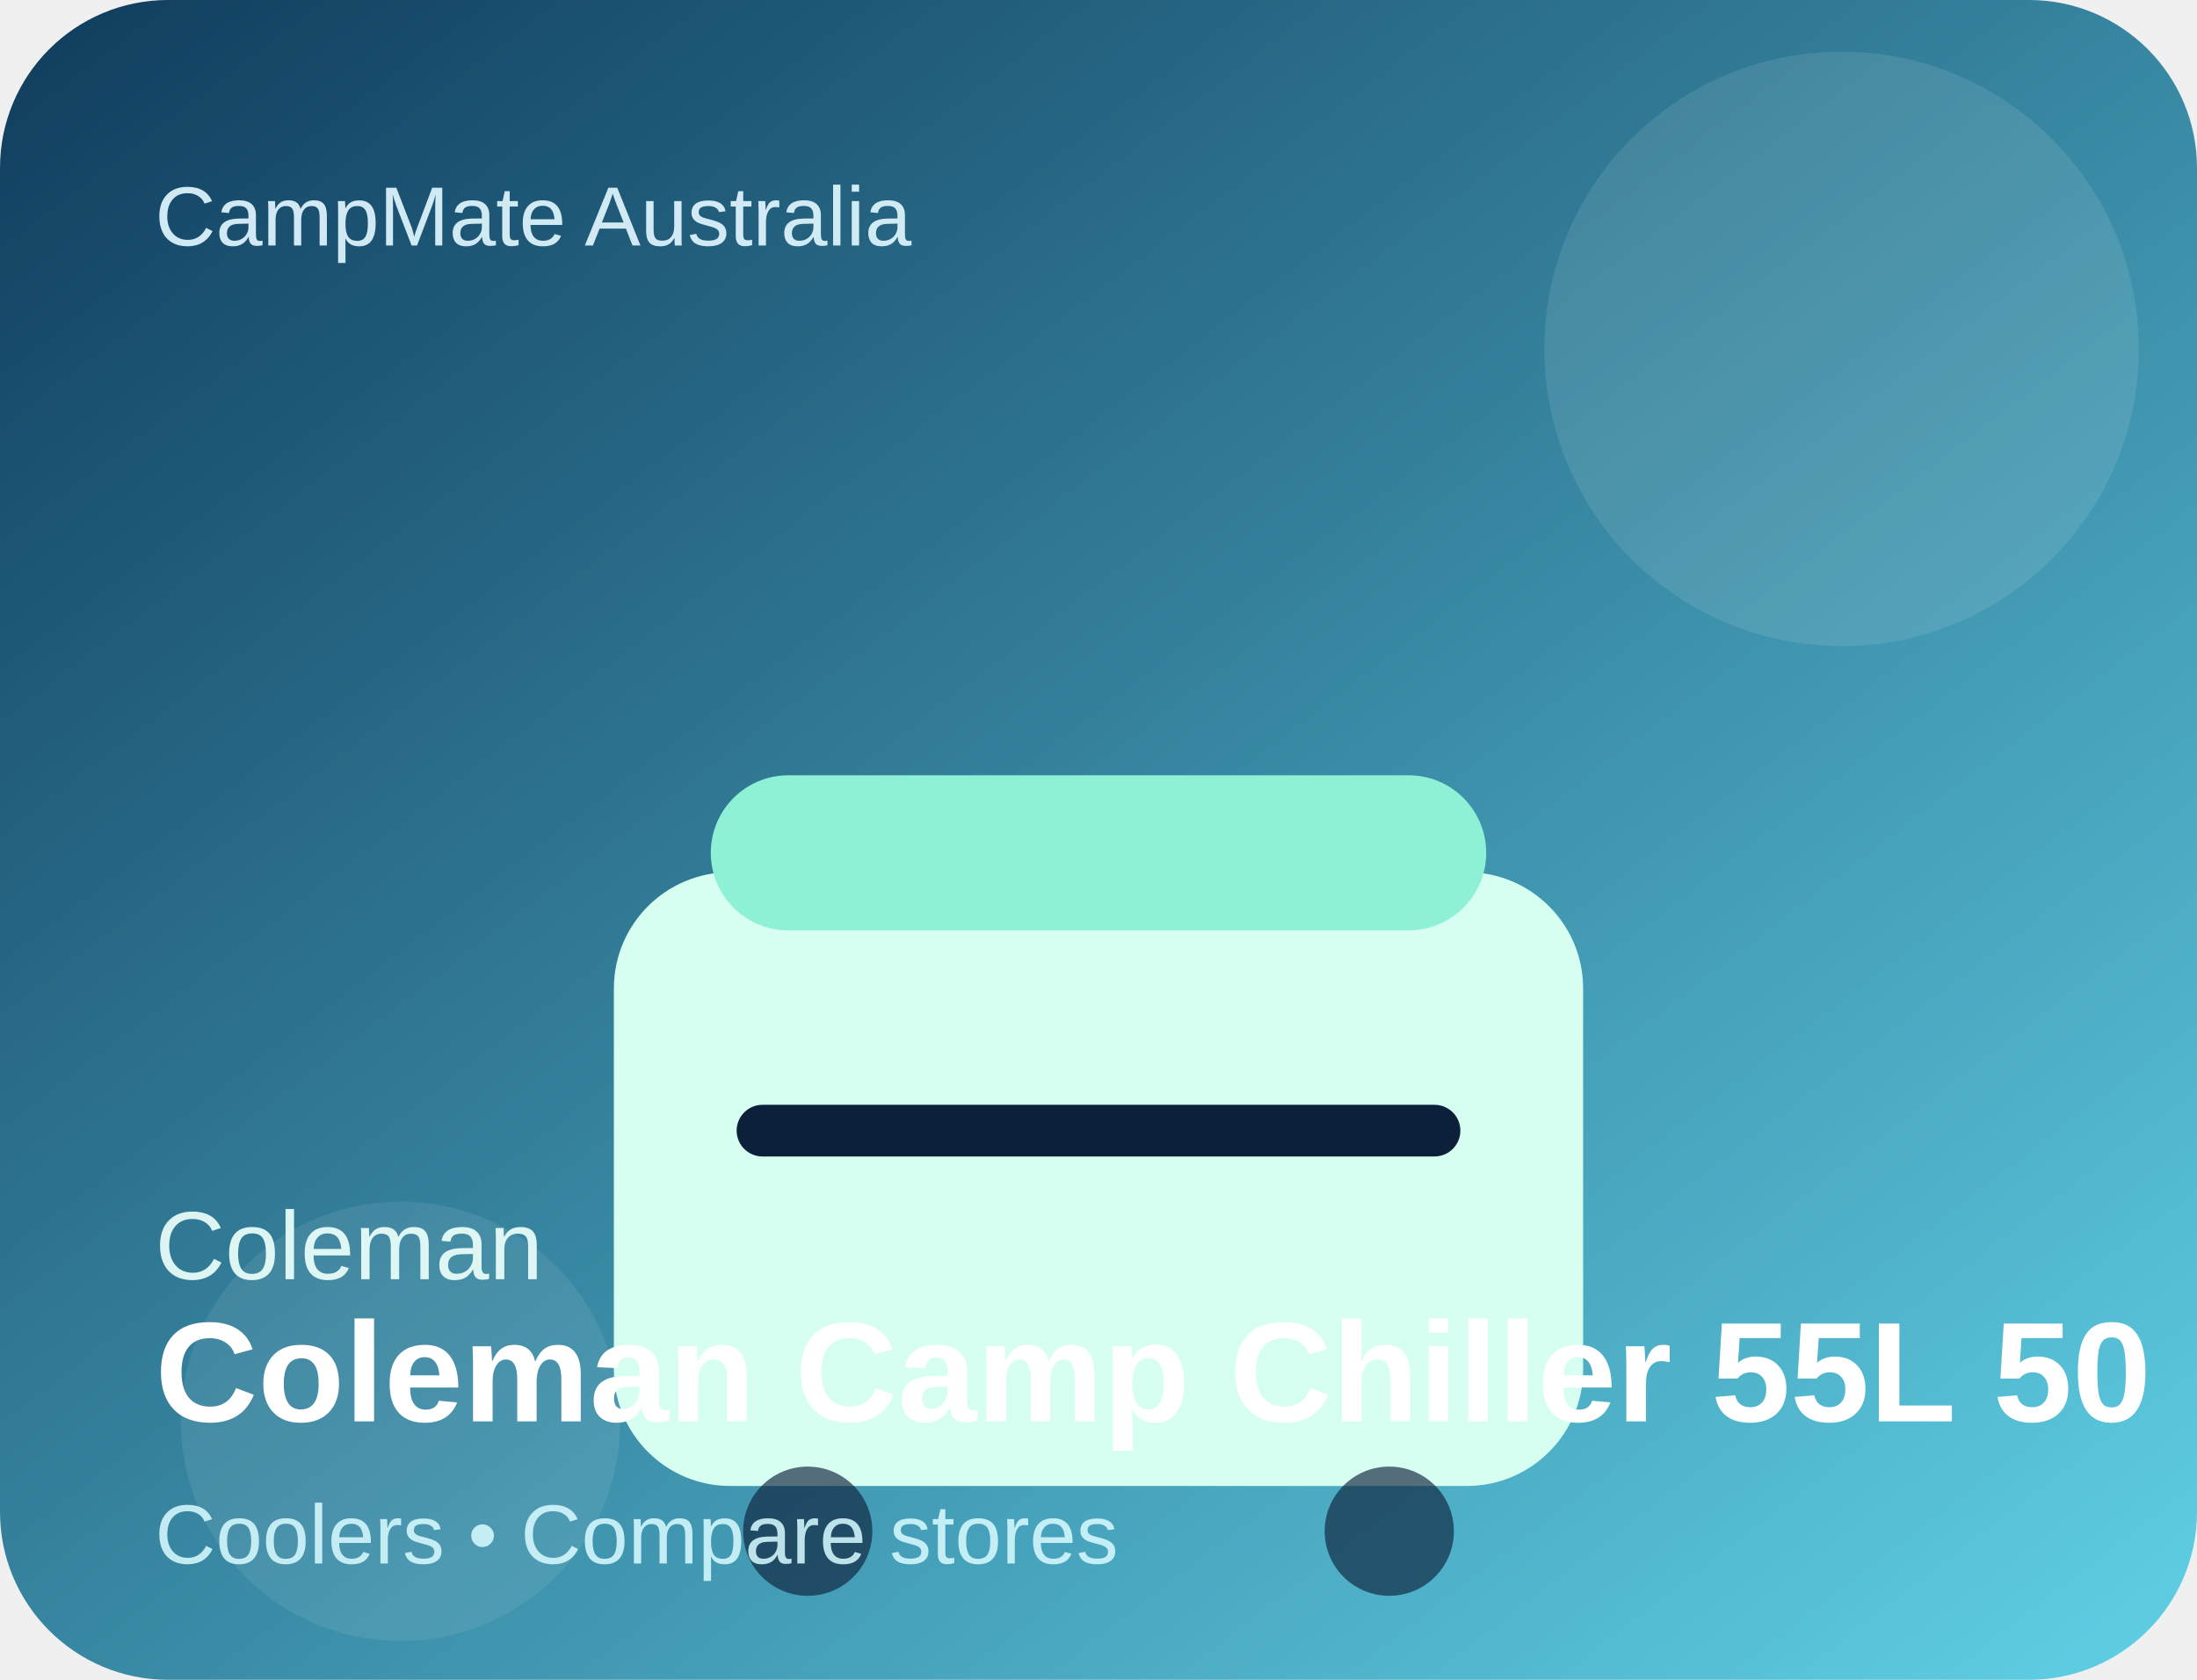
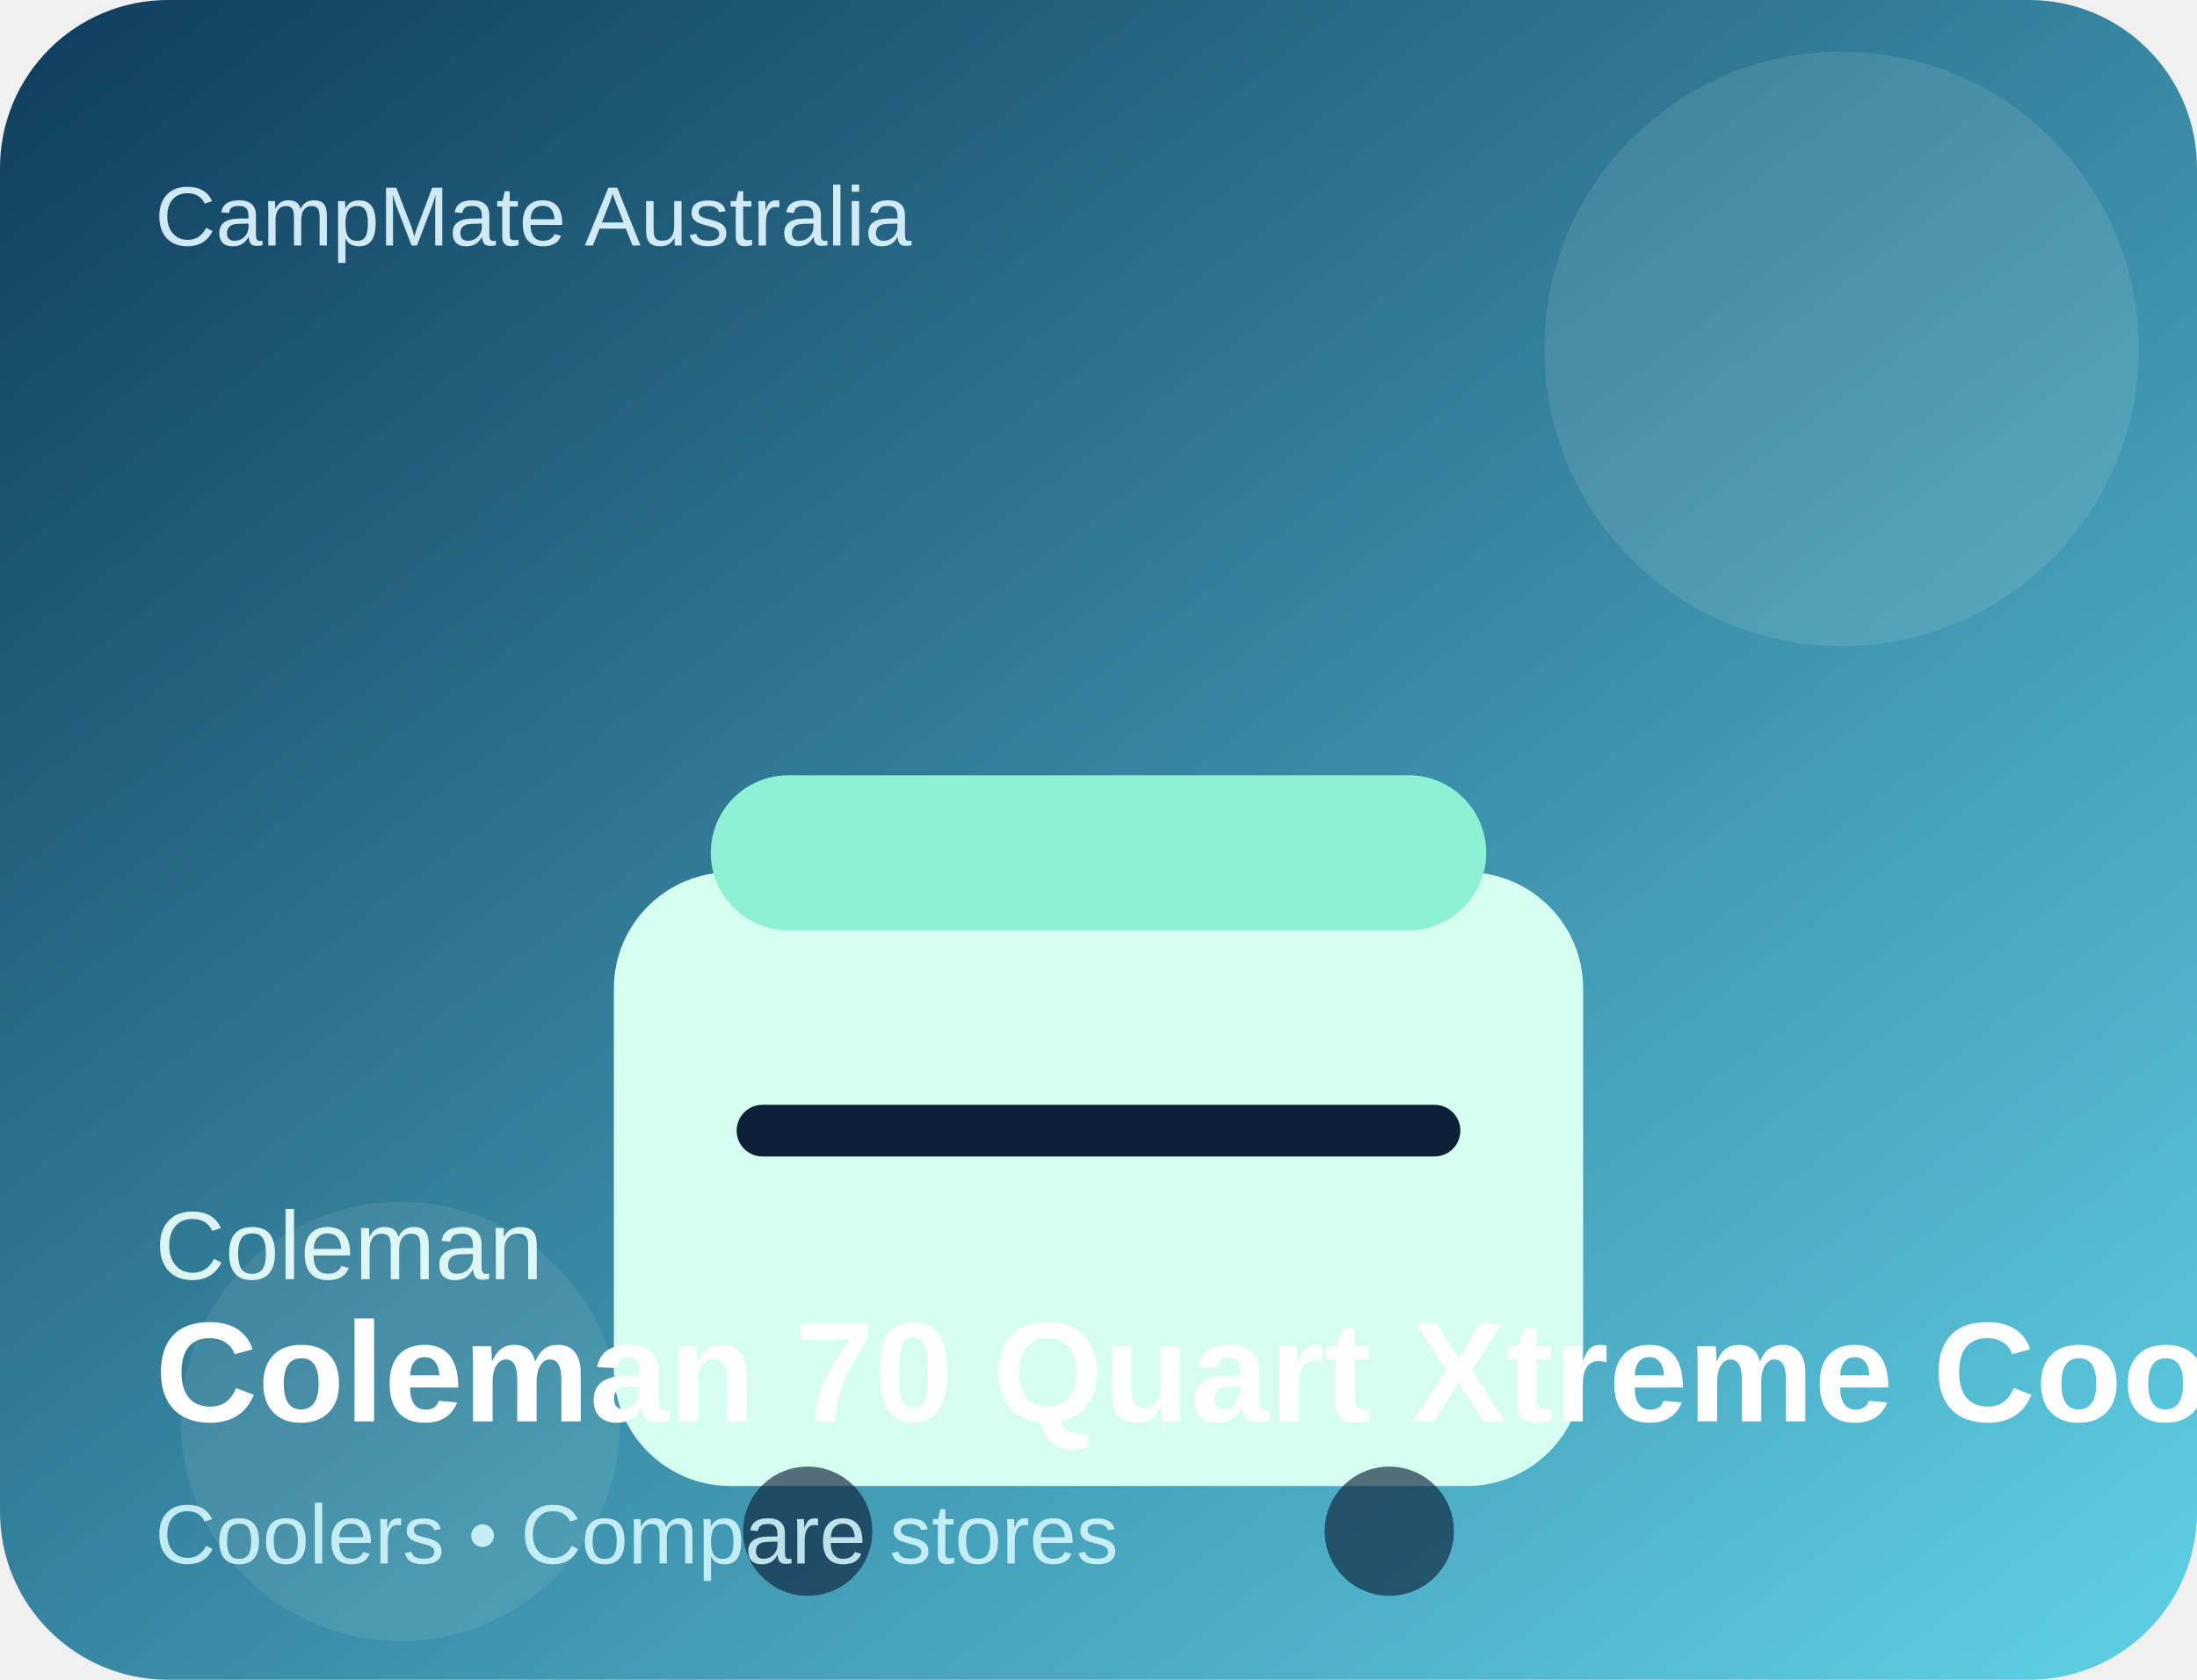
- <svg xmlns="http://www.w3.org/2000/svg" viewBox="0 0 340 260" role="img" aria-label="Coleman Camp Chiller 55L 50">
+ <svg xmlns="http://www.w3.org/2000/svg" viewBox="0 0 340 260" role="img" aria-label="Coleman 70 Quart Xtreme Cooler">
  <defs>
    <linearGradient id="g" x1="0" y1="0" x2="1" y2="1">
      <stop offset="0%" stop-color="#0f3b5c" />
      <stop offset="100%" stop-color="#60d1e6" />
    </linearGradient>
  </defs>
  <rect width="340" height="260" rx="26" fill="url(#g)" />
  <circle cx="285" cy="54" r="46" fill="#ffffff" opacity="0.10" />
  <circle cx="62" cy="220" r="34" fill="#ffffff" opacity="0.08" />
  <rect x="95" y="135" width="150" height="95" rx="18" fill="#d7fff1" />
  <rect x="110" y="120" width="120" height="24" rx="12" fill="#8ef0d5" />
  <path d="M118 175 h104" stroke="#0c203a" stroke-width="8" stroke-linecap="round" />
  <circle cx="125" cy="237" r="10" fill="#0c203a" opacity="0.65" />
  <circle cx="215" cy="237" r="10" fill="#0c203a" opacity="0.65" />
  <text x="24" y="38" font-family="Arial, Helvetica, sans-serif" font-size="13" fill="#dff6ff" opacity="0.92">CampMate Australia</text>
  <text x="24" y="198" font-family="Arial, Helvetica, sans-serif" font-size="15" fill="#ecfffb" opacity="0.92">Coleman</text>
-   <text x="24" y="220" font-family="Arial, Helvetica, sans-serif" font-size="22" font-weight="700" fill="#ffffff">Coleman Camp Chiller 55L 50</text>
+   <text x="24" y="220" font-family="Arial, Helvetica, sans-serif" font-size="22" font-weight="700" fill="#ffffff">Coleman 70 Quart Xtreme Cooler</text>
  <text x="24" y="242" font-family="Arial, Helvetica, sans-serif" font-size="13" fill="#d8faff" opacity="0.86">Coolers • Compare stores</text>
</svg>
